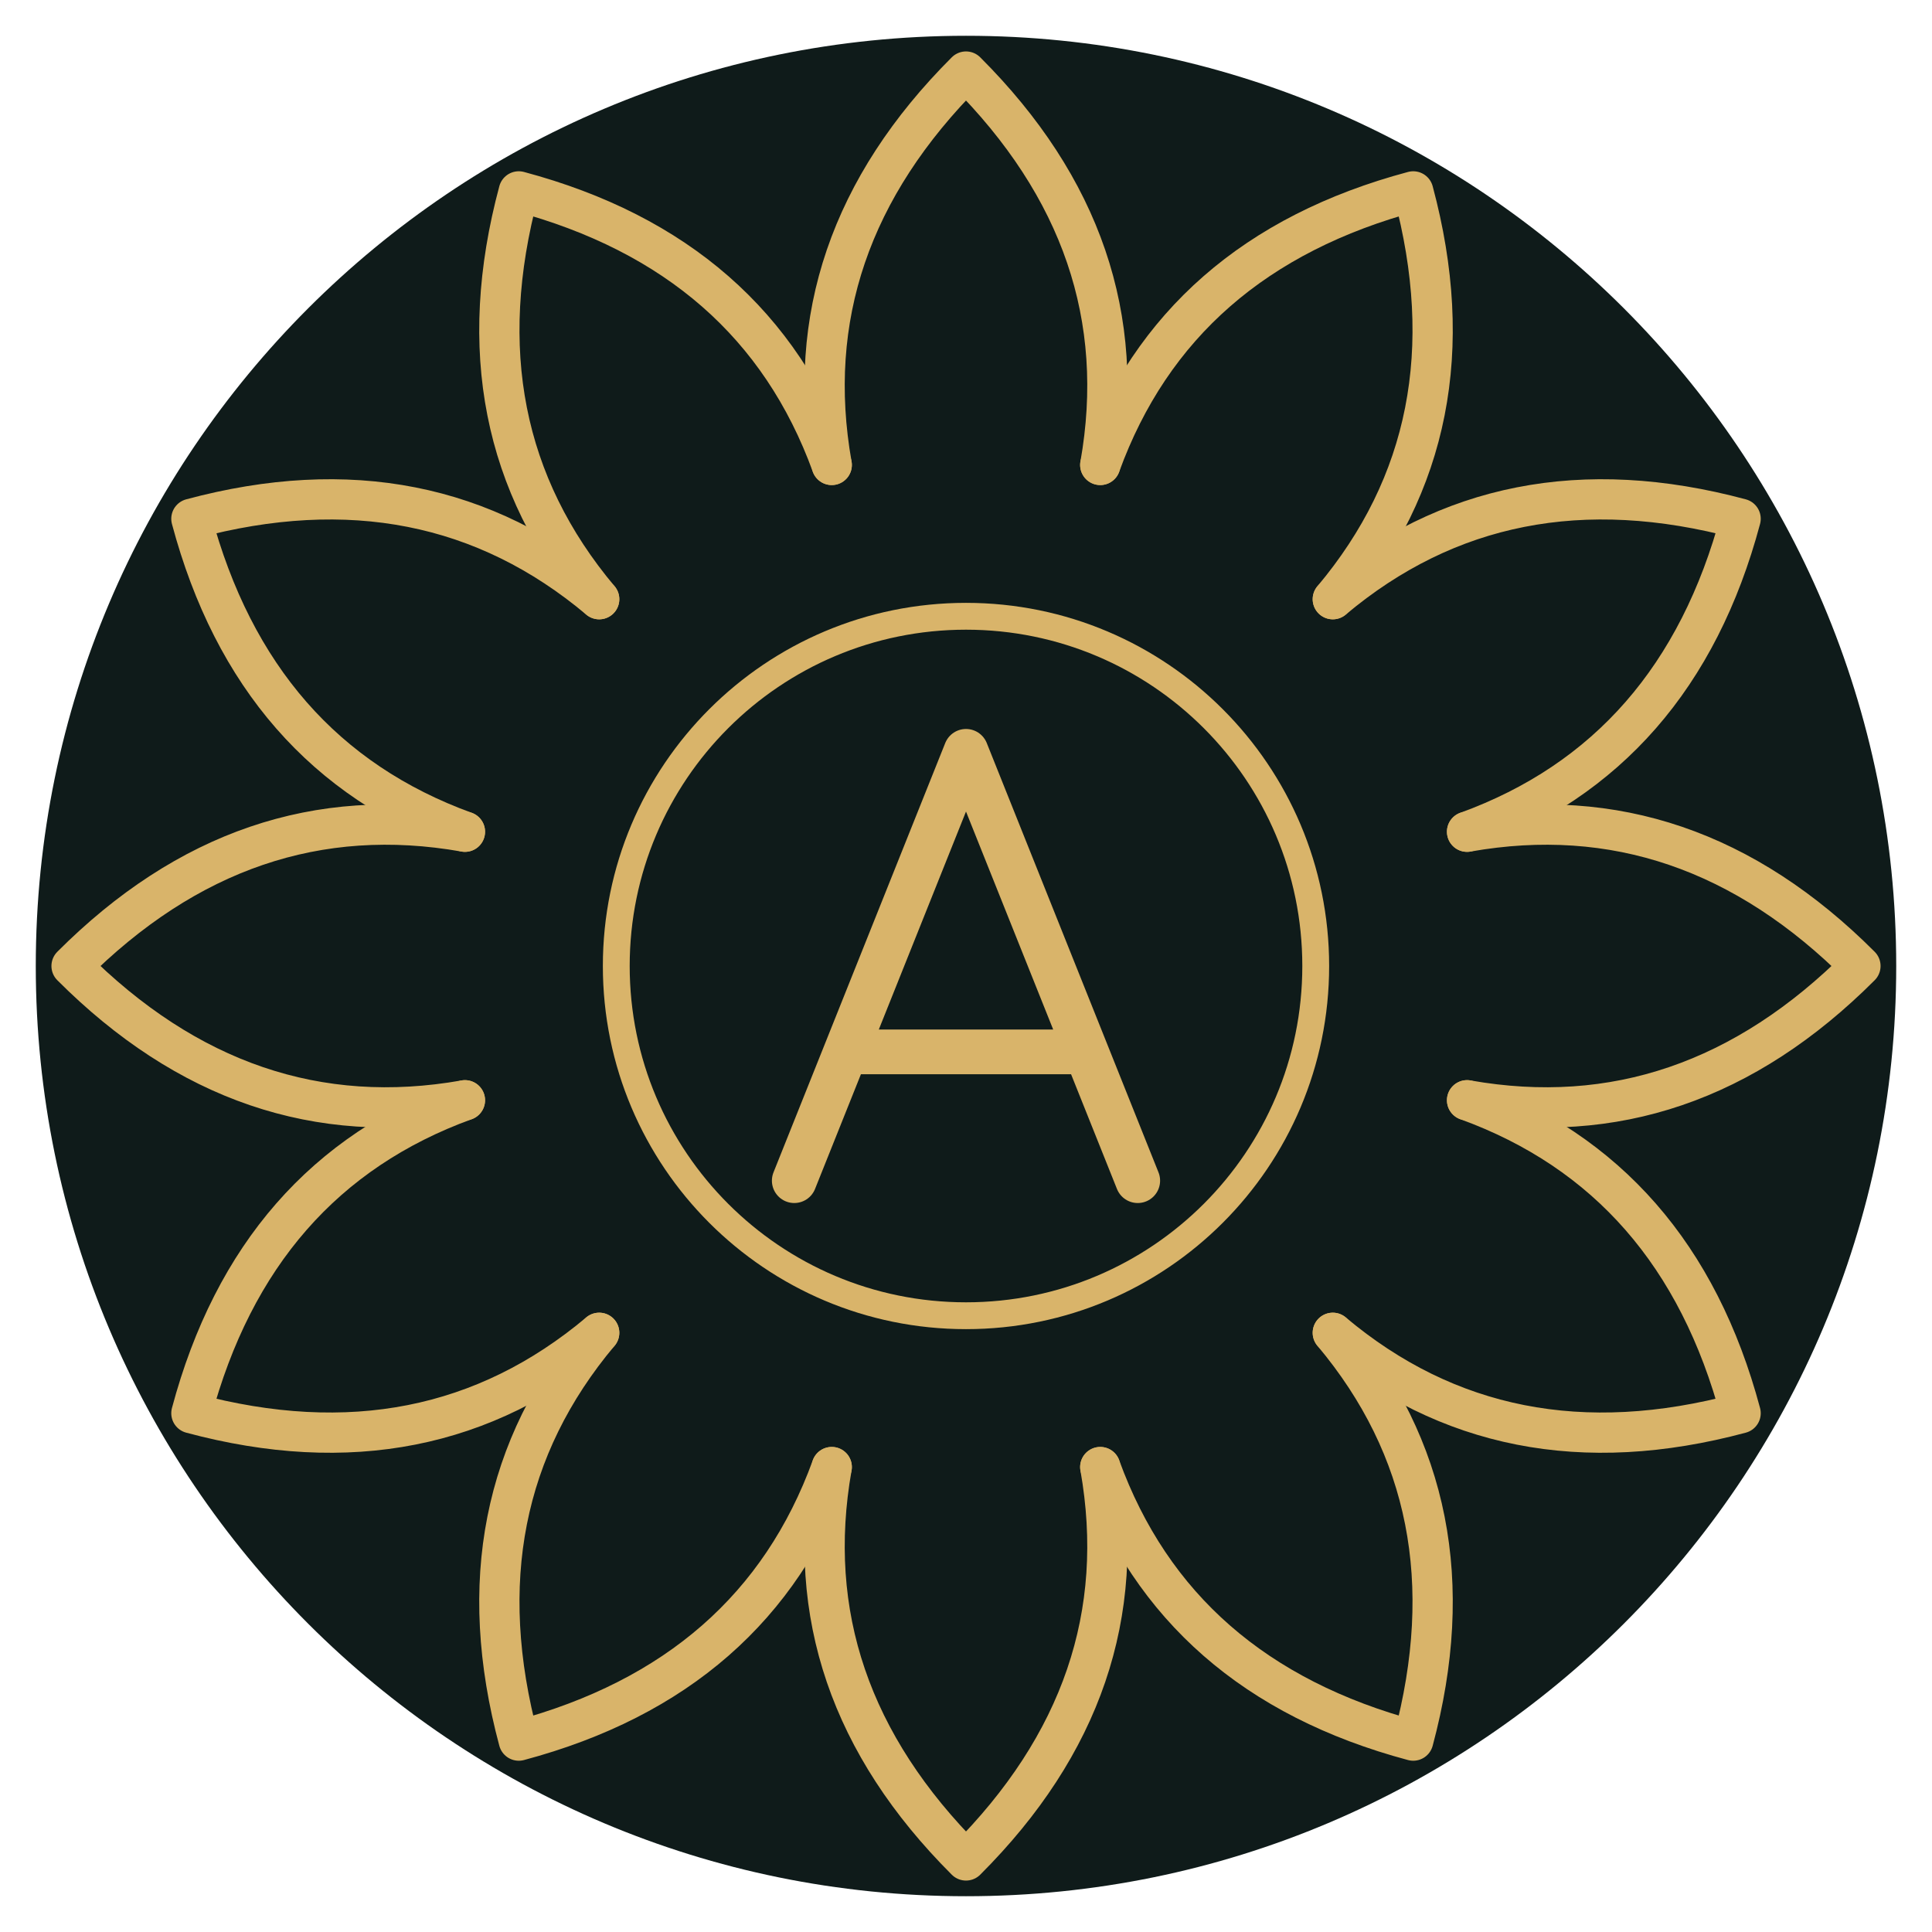
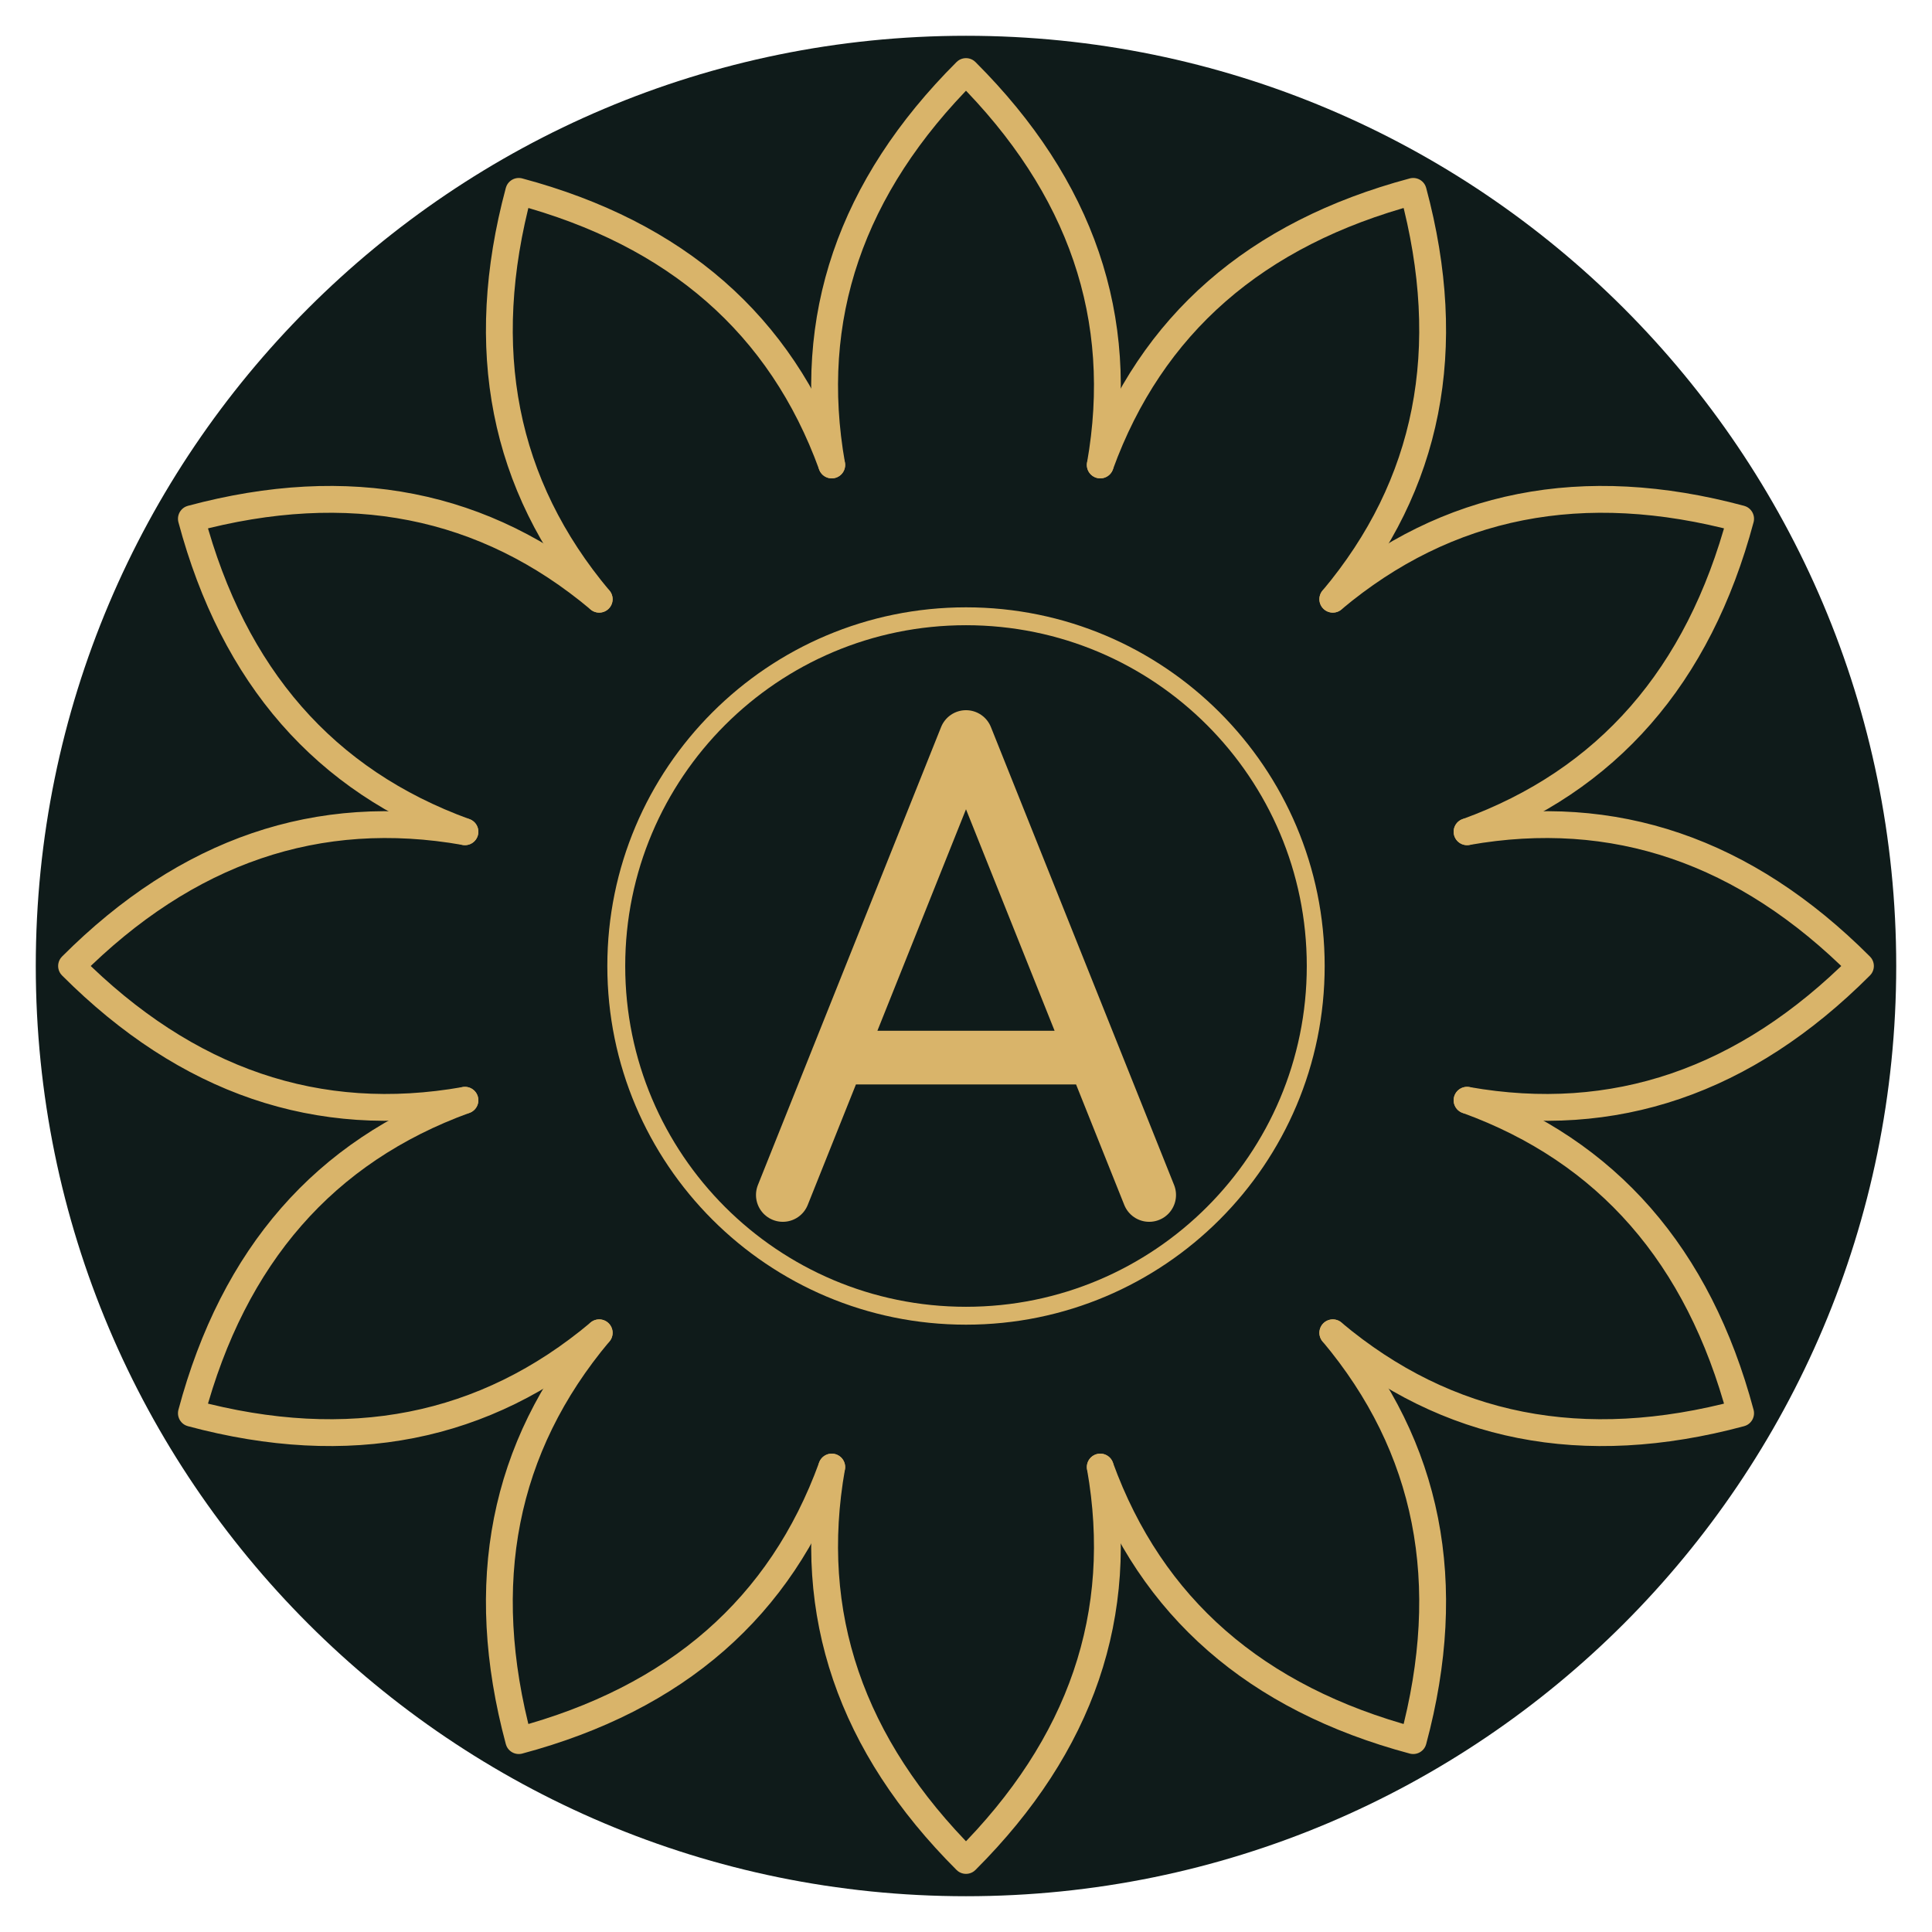
<svg xmlns="http://www.w3.org/2000/svg" viewBox="-108 -108 216 216" width="64" height="64" role="img" aria-label="Aleatory">
  <defs>
-     <path id="s0" d="M-39.1,0a39.1,39.1 0 1 0 78.2,0a39.1,39.1 0 1 0 -78.2,0" stroke-width="3" opacity="1" />
-     <path id="s1" d="M-15.01,-56.02Q-19.36,-80.66 0,-100Q19.36,-80.66 15.01,-56.02" stroke-width="4.5" opacity="1" />
+     <path id="s0" d="M-39.1,0a39.1,39.1 0 1 0 78.2,0a39.1,39.1 0 1 0 -78.2,0" stroke-width="2" opacity="1" />
+     <path id="s1" d="M-15.01,-56.02Q-19.36,-80.66 0,-100Q19.36,-80.66 15.01,-56.02" stroke-width="3" opacity="1" />
  </defs>
  <circle cx="0" cy="0" r="104" fill="#0f1b1a" />
  <g fill="none" stroke="#d9b46a" stroke-linecap="round" stroke-linejoin="round">
    <use href="#s0" />
    <use href="#s1" />
    <use href="#s1" transform="rotate(30)" />
    <use href="#s1" transform="rotate(60)" />
    <use href="#s1" transform="rotate(90)" />
    <use href="#s1" transform="rotate(120)" />
    <use href="#s1" transform="rotate(150)" />
    <use href="#s1" transform="rotate(180)" />
    <use href="#s1" transform="rotate(210)" />
    <use href="#s1" transform="rotate(240)" />
    <use href="#s1" transform="rotate(270)" />
    <use href="#s1" transform="rotate(300)" />
    <use href="#s1" transform="rotate(330)" />
  </g>
  <circle cx="0" cy="0" r="29.4" fill="#0f1b1a" />
  <g fill="none" stroke="#d9b46a" stroke-linecap="round" stroke-linejoin="round">
-     <path d="M0,-24L-19.2,24M0,-24L19.2,24M-13.44,9.6L13.44,9.6" stroke-width="5" />
+     <path d="M0,-25.6L-20.48,25.6M0,-25.6L20.48,25.6M-14.34,10.24L14.34,10.24" stroke-width="6" />
  </g>
</svg>
